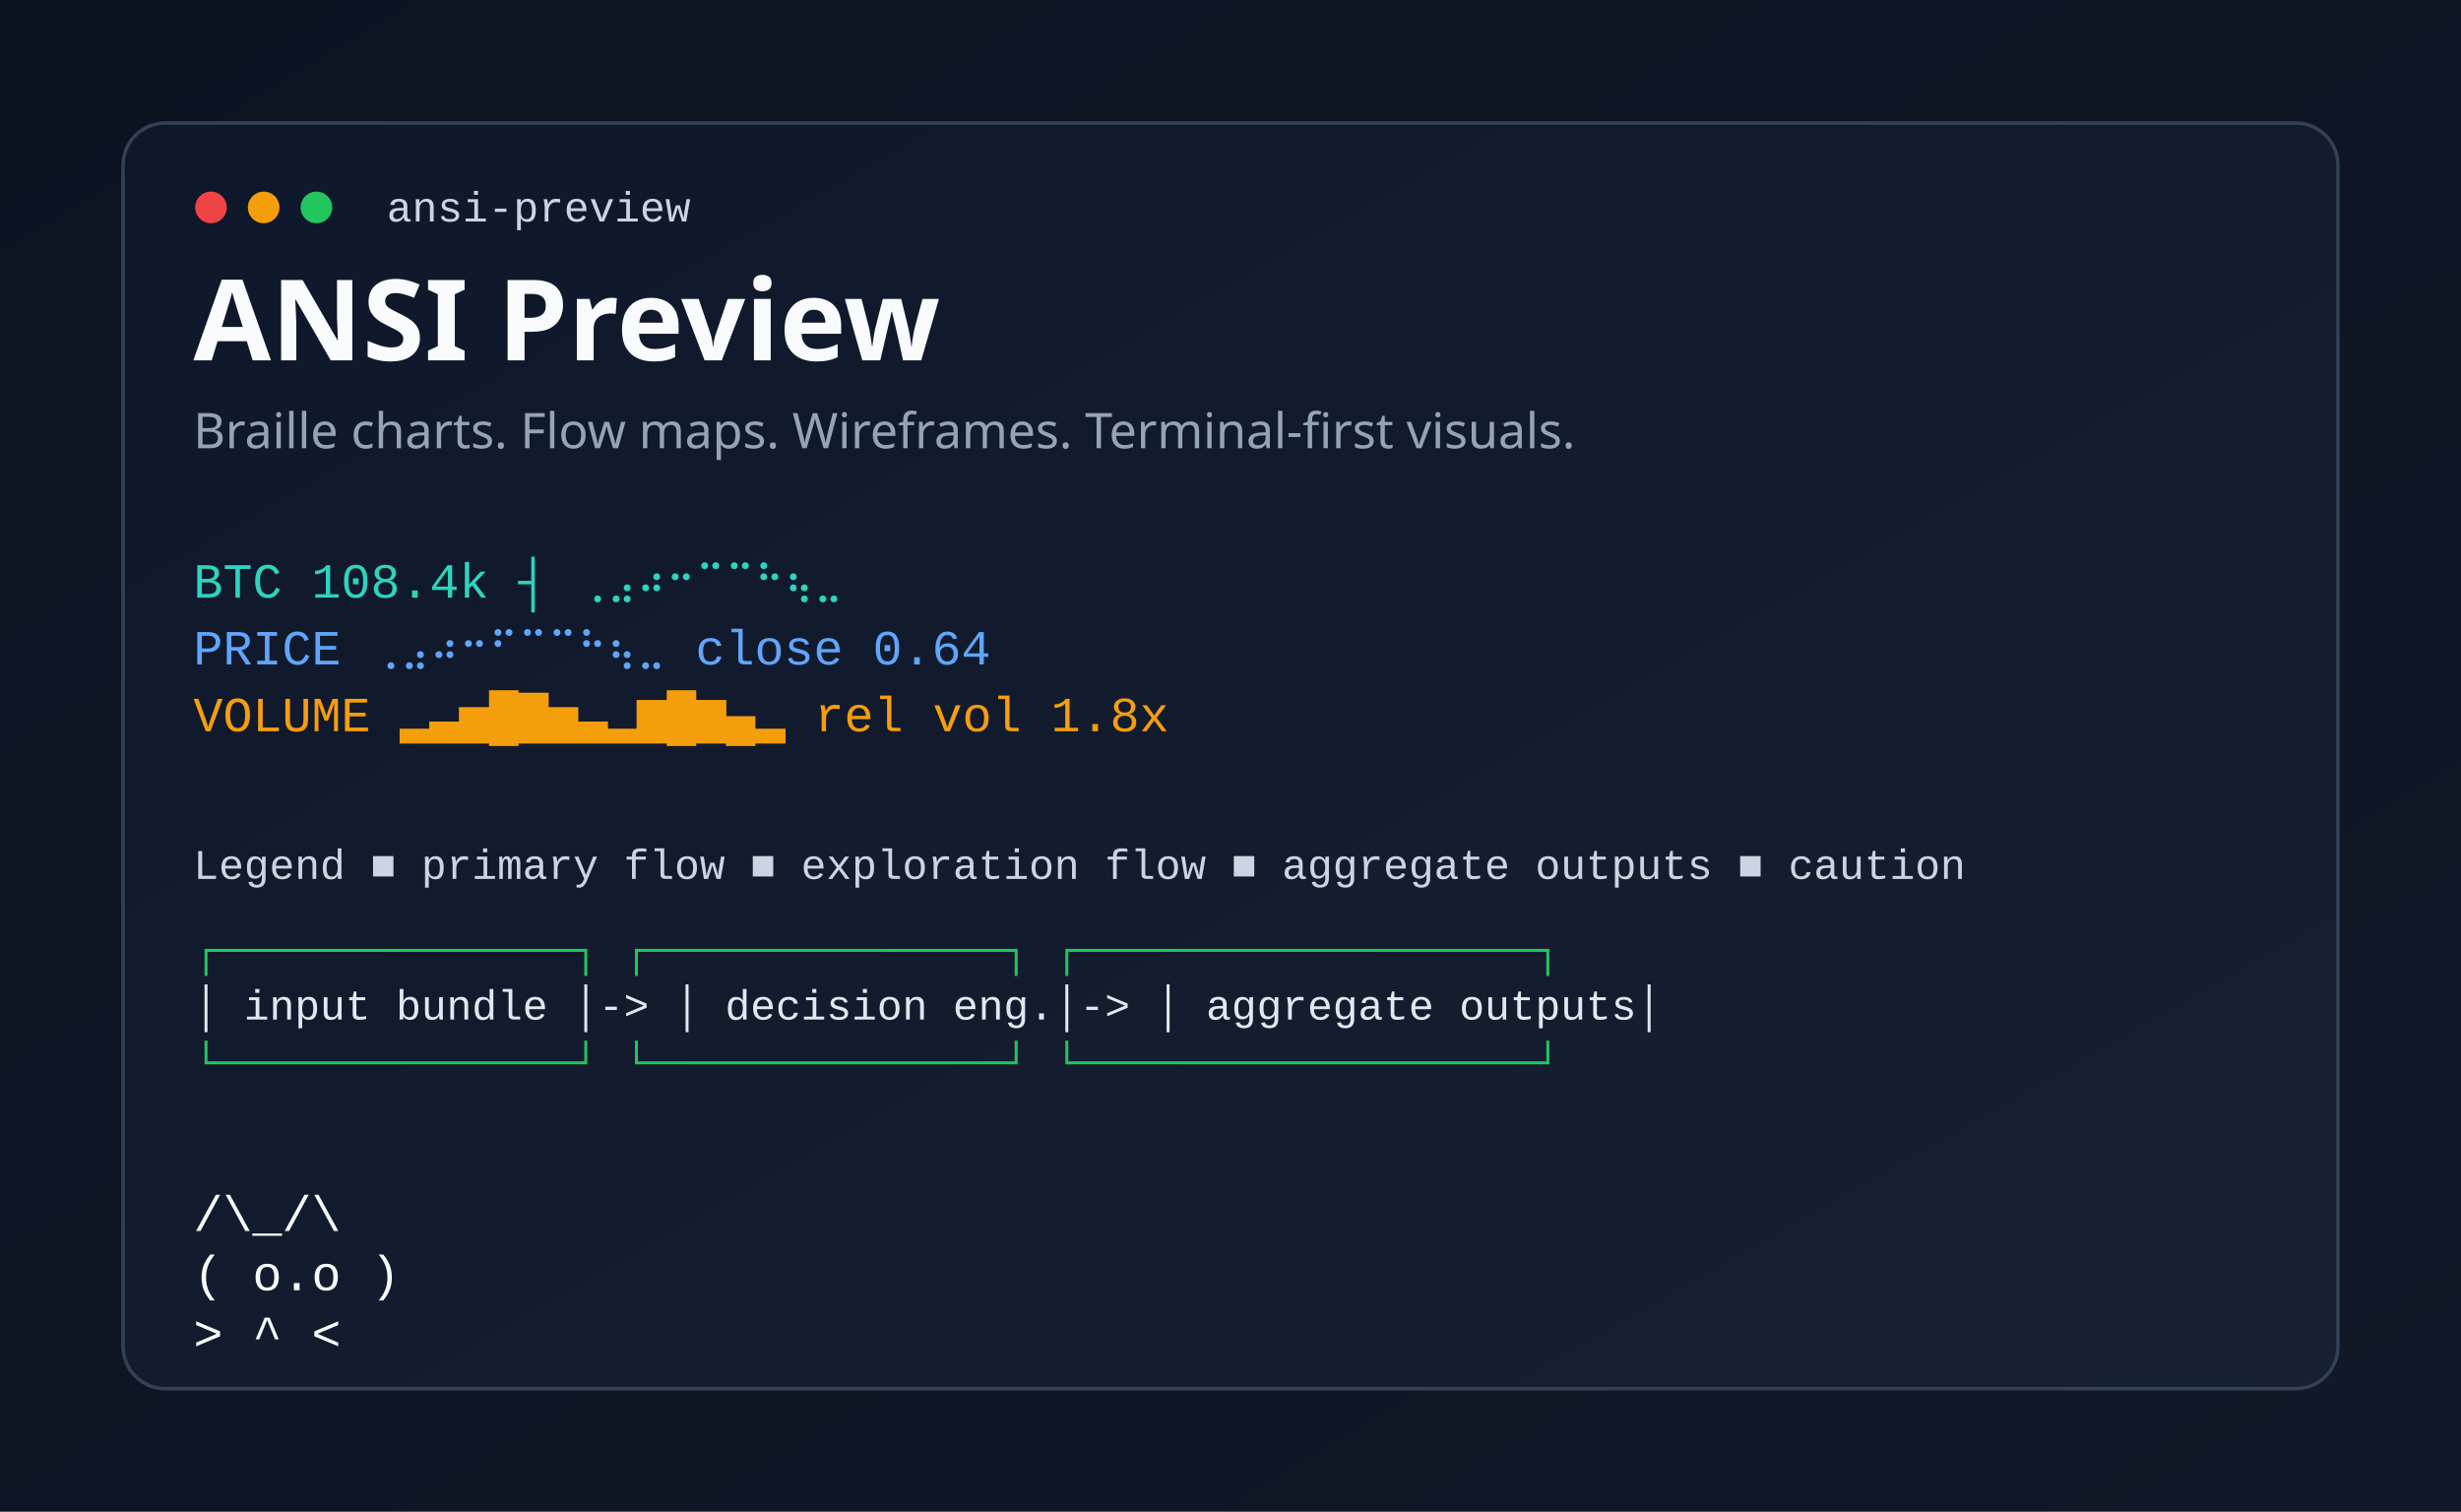
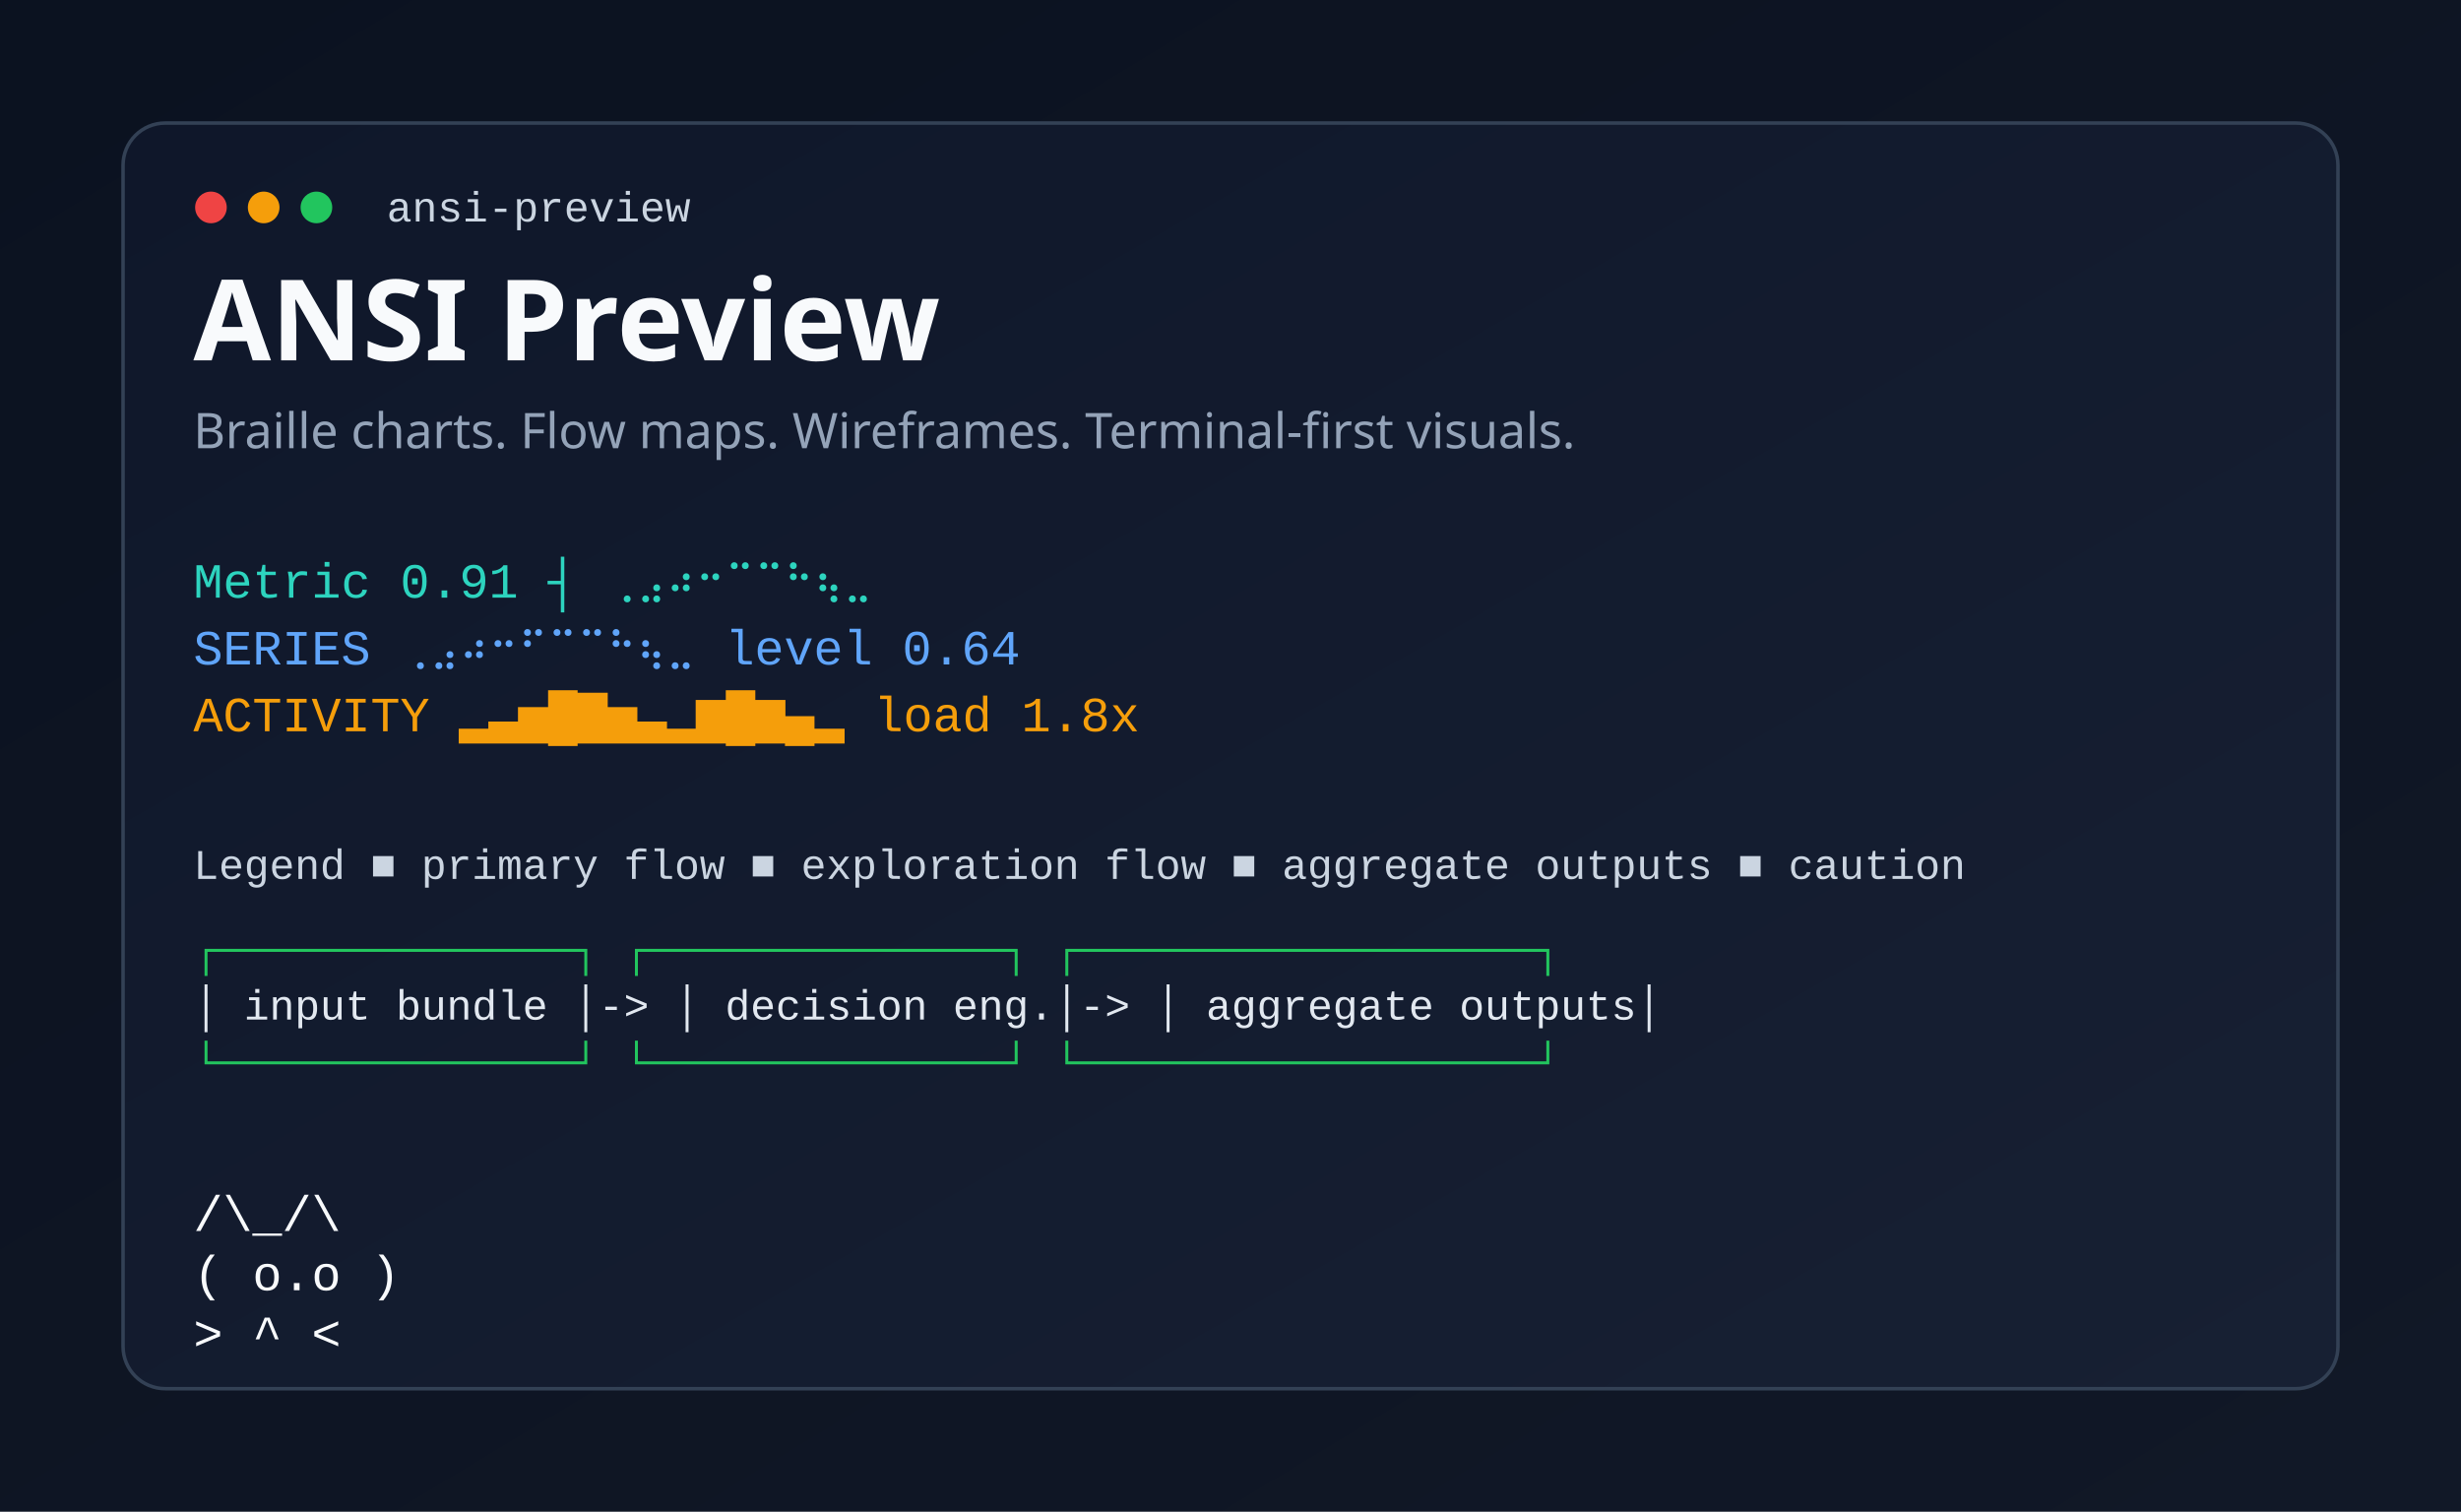
<svg xmlns="http://www.w3.org/2000/svg" width="1400" height="860" viewBox="0 0 1400 860" role="img" aria-labelledby="title desc">
  <defs>
    <linearGradient id="bg" x1="0" y1="0" x2="1" y2="1">
      <stop offset="0%" stop-color="#0b1220" />
      <stop offset="100%" stop-color="#111827" />
    </linearGradient>
    <linearGradient id="panel" x1="0" y1="0" x2="1" y2="1">
      <stop offset="0%" stop-color="#0f172a" />
      <stop offset="100%" stop-color="#172033" />
    </linearGradient>
  </defs>
  <rect width="1400" height="860" fill="url(#bg)" />
  <rect x="70" y="70" width="1260" height="720" rx="24" fill="url(#panel)" stroke="#334155" stroke-width="2" />
  <circle cx="120" cy="118" r="9" fill="#ef4444" />
  <circle cx="150" cy="118" r="9" fill="#f59e0b" />
  <circle cx="180" cy="118" r="9" fill="#22c55e" />
  <text x="220" y="126" fill="#cbd5e1" font-family="ui-monospace, SFMono-Regular, Menlo, Monaco, Consolas, Liberation Mono, monospace" font-size="24">ansi-preview</text>
  <text x="110" y="205" fill="#f8fafc" font-family="ui-sans-serif, system-ui, sans-serif" font-size="64" font-weight="700">ANSI Preview</text>
  <text x="110" y="255" fill="#94a3b8" font-family="ui-sans-serif, system-ui, sans-serif" font-size="28">Braille charts. Flow maps. Wireframes. Terminal-first visuals.</text>
-   <text x="110" y="340" fill="#2dd4bf" font-family="ui-monospace, SFMono-Regular, Menlo, Monaco, Consolas, Liberation Mono, monospace" font-size="28">BTC 108.4k ┤        ⢀⣠⠴⠒⠉⠉⠓⢦⣀</text>
-   <text x="110" y="378" fill="#60a5fa" font-family="ui-monospace, SFMono-Regular, Menlo, Monaco, Consolas, Liberation Mono, monospace" font-size="28">PRICE   ⢀⣠⠴⠒⠋⠉⠉⠓⢦⣀      close 0.64</text>
-   <text x="110" y="416" fill="#f59e0b" font-family="ui-monospace, SFMono-Regular, Menlo, Monaco, Consolas, Liberation Mono, monospace" font-size="28">VOLUME  ▂▃▅█▇▅▃▂▆█▆▄▂      rel vol 1.8x</text>
+   <text x="110" y="340" fill="#2dd4bf" font-family="ui-monospace, SFMono-Regular, Menlo, Monaco, Consolas, Liberation Mono, monospace" font-size="28">Metric 0.91 ┤        ⢀⣠⠴⠒⠉⠉⠓⢦⣀</text>
+   <text x="110" y="378" fill="#60a5fa" font-family="ui-monospace, SFMono-Regular, Menlo, Monaco, Consolas, Liberation Mono, monospace" font-size="28">SERIES    ⢀⣠⠴⠒⠋⠉⠉⠓⢦⣀      level 0.64</text>
+   <text x="110" y="416" fill="#f59e0b" font-family="ui-monospace, SFMono-Regular, Menlo, Monaco, Consolas, Liberation Mono, monospace" font-size="28">ACTIVITY  ▂▃▅█▇▅▃▂▆█▆▄▂      load 1.8x</text>
  <text x="110" y="500" fill="#cbd5e1" font-family="ui-monospace, SFMono-Regular, Menlo, Monaco, Consolas, Liberation Mono, monospace" font-size="24">Legend  ■ primary flow  ■ exploration flow  ■ aggregate outputs  ■ caution</text>
  <text x="110" y="548" fill="#22c55e" font-family="ui-monospace, SFMono-Regular, Menlo, Monaco, Consolas, Liberation Mono, monospace" font-size="24">┌──────────────┐   ┌──────────────┐   ┌──────────────────┐</text>
  <text x="110" y="580" fill="#e2e8f0" font-family="ui-monospace, SFMono-Regular, Menlo, Monaco, Consolas, Liberation Mono, monospace" font-size="24">│ input bundle │-&gt; │ decision eng.│-&gt; │ aggregate outputs│</text>
  <text x="110" y="612" fill="#22c55e" font-family="ui-monospace, SFMono-Regular, Menlo, Monaco, Consolas, Liberation Mono, monospace" font-size="24">└──────────────┘   └──────────────┘   └──────────────────┘</text>
  <text x="110" y="700" fill="#f8fafc" font-family="ui-monospace, SFMono-Regular, Menlo, Monaco, Consolas, Liberation Mono, monospace" font-size="28"> /\_/\</text>
  <text x="110" y="734" fill="#f8fafc" font-family="ui-monospace, SFMono-Regular, Menlo, Monaco, Consolas, Liberation Mono, monospace" font-size="28">( o.o )</text>
  <text x="110" y="768" fill="#f8fafc" font-family="ui-monospace, SFMono-Regular, Menlo, Monaco, Consolas, Liberation Mono, monospace" font-size="28"> &gt; ^ &lt;</text>
</svg>
